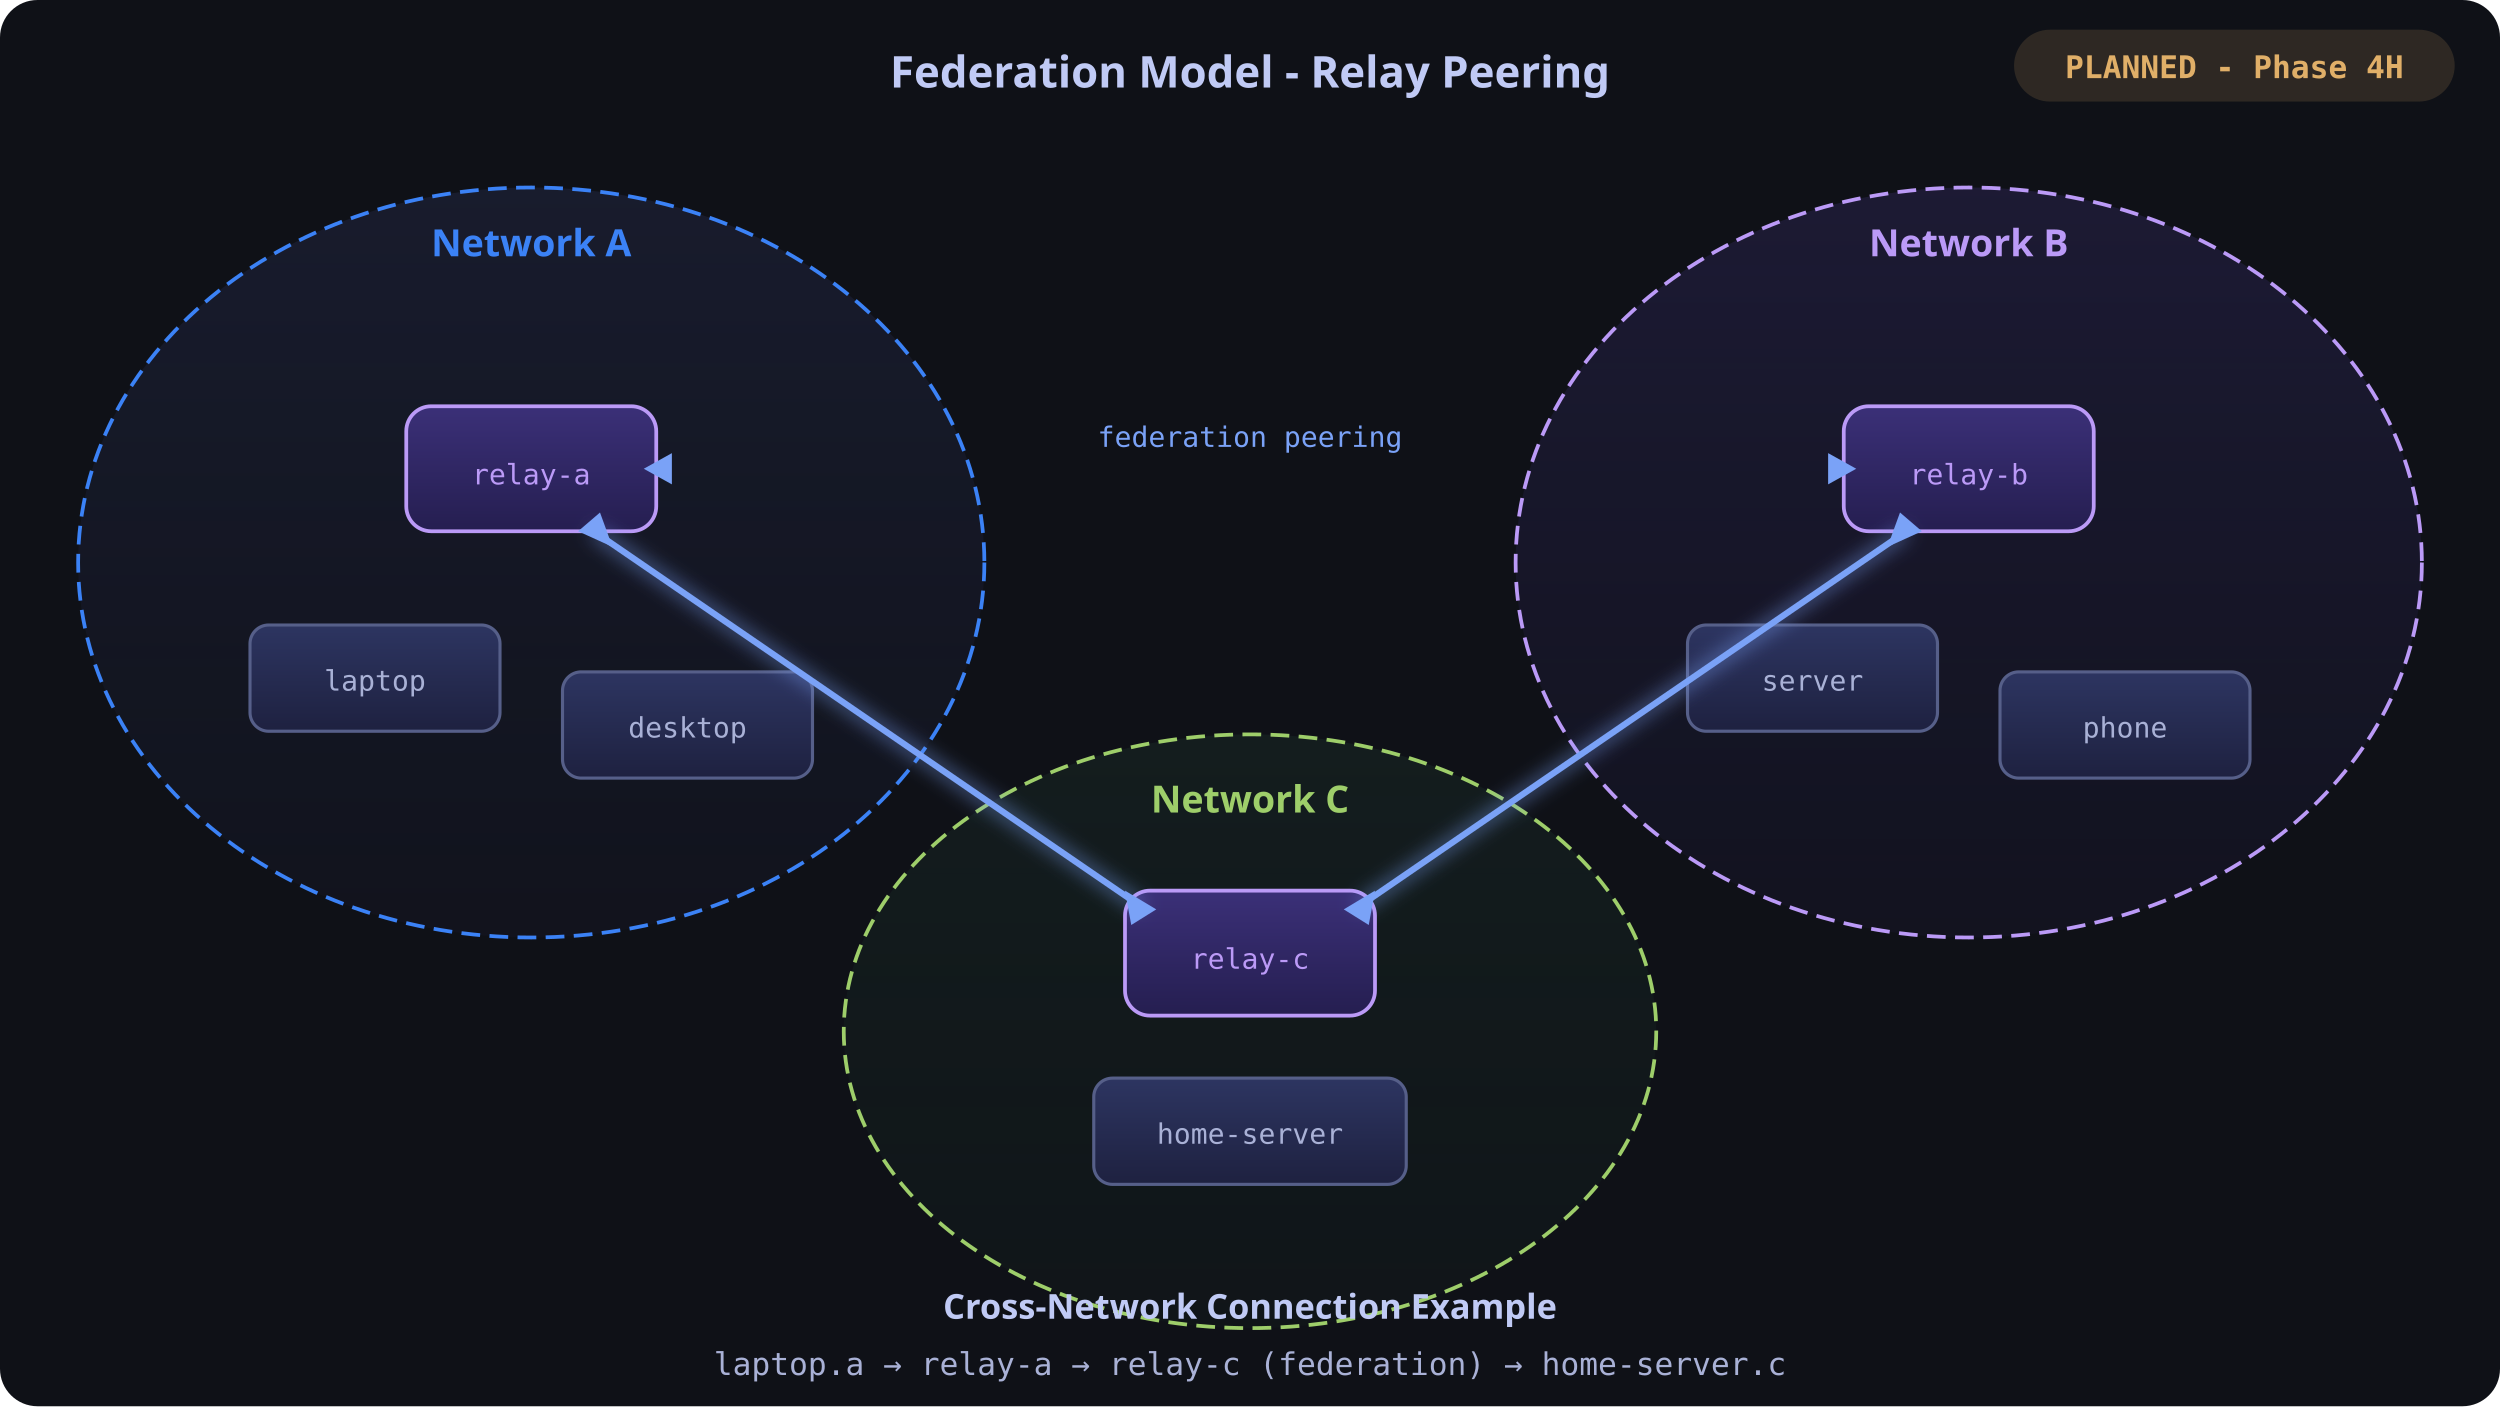
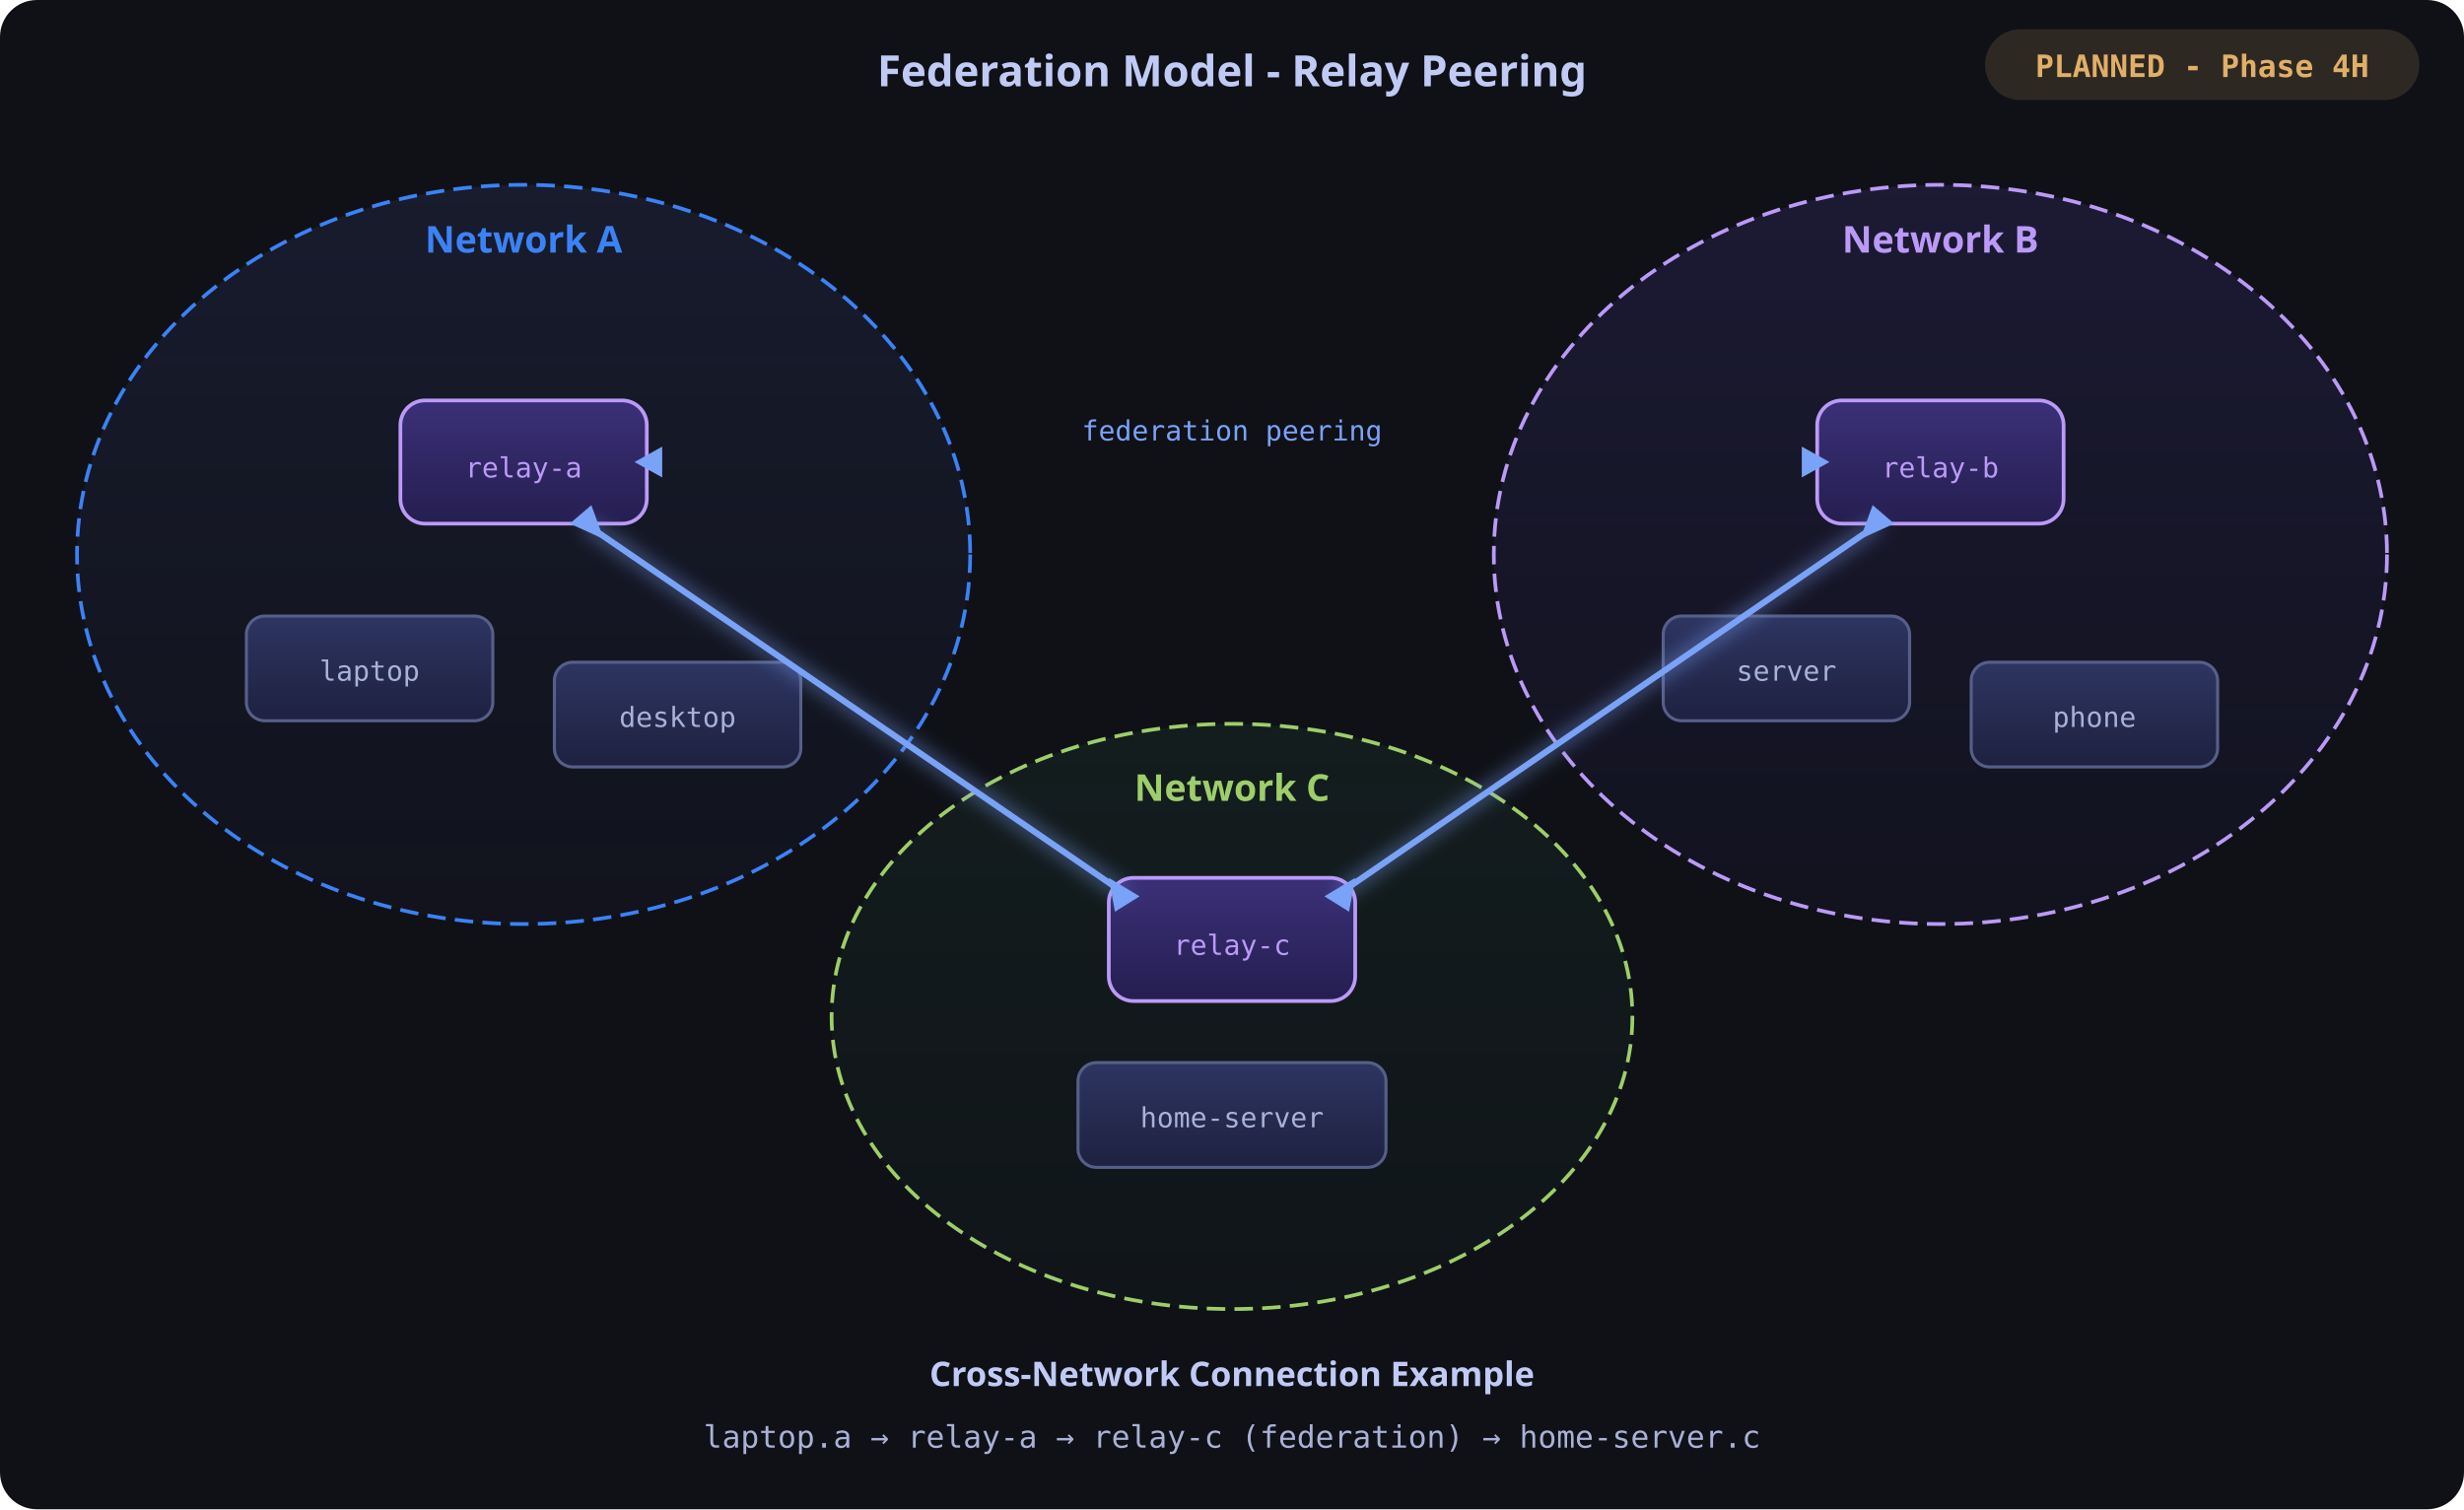
- <svg xmlns="http://www.w3.org/2000/svg" viewBox="0 0 800 450" width="800" height="450">
+ <svg xmlns="http://www.w3.org/2000/svg" viewBox="0 0 800 490" width="800" height="490">
  <defs>
    <linearGradient id="netFillA" x1="0%" y1="0%" x2="0%" y2="100%">
      <stop offset="0%" style="stop-color:#2d3561;stop-opacity:0.3" />
      <stop offset="100%" style="stop-color:#1e2140;stop-opacity:0.15" />
    </linearGradient>
    <linearGradient id="netFillB" x1="0%" y1="0%" x2="0%" y2="100%">
      <stop offset="0%" style="stop-color:#3b3078;stop-opacity:0.3" />
      <stop offset="100%" style="stop-color:#251e50;stop-opacity:0.15" />
    </linearGradient>
    <linearGradient id="netFillC" x1="0%" y1="0%" x2="0%" y2="100%">
      <stop offset="0%" style="stop-color:#1e3a2f;stop-opacity:0.3" />
      <stop offset="100%" style="stop-color:#162c24;stop-opacity:0.15" />
    </linearGradient>
    <linearGradient id="relayNode" x1="0%" y1="0%" x2="0%" y2="100%">
      <stop offset="0%" style="stop-color:#3b3078;stop-opacity:1" />
      <stop offset="100%" style="stop-color:#251e50;stop-opacity:1" />
    </linearGradient>
    <linearGradient id="peerNode" x1="0%" y1="0%" x2="0%" y2="100%">
      <stop offset="0%" style="stop-color:#2d3561;stop-opacity:1" />
      <stop offset="100%" style="stop-color:#1e2140;stop-opacity:1" />
    </linearGradient>
    <filter id="glow">
      <feGaussianBlur stdDeviation="3" result="coloredBlur" />
      <feMerge>
        <feMergeNode in="coloredBlur" />
        <feMergeNode in="SourceGraphic" />
      </feMerge>
    </filter>
  </defs>
-   <rect width="800" height="450" rx="12" fill="#0f1117" />
+   <rect width="800" height="490" rx="12" fill="#0f1117" />
  <text x="400" y="28" font-family="system-ui, sans-serif" font-size="14" fill="#c0caf5" text-anchor="middle" font-weight="600">Federation Model - Relay Peering</text>
  <rect x="645" y="10" width="140" height="22" rx="11" fill="#e0af68" opacity="0.15" stroke="#e0af68" stroke-width="1" />
  <text x="715" y="25" font-family="SF Mono, monospace" font-size="10" fill="#e0af68" text-anchor="middle" font-weight="600">PLANNED - Phase 4H</text>
  <ellipse cx="170" cy="180" rx="145" ry="120" fill="url(#netFillA)" stroke="#3b82f6" stroke-width="1.2" stroke-dasharray="6,3" />
  <text x="170" y="82" font-family="system-ui, sans-serif" font-size="12" fill="#3b82f6" text-anchor="middle" font-weight="600">Network A</text>
  <rect x="130" y="130" width="80" height="40" rx="8" fill="url(#relayNode)" stroke="#bb9af7" stroke-width="1.2" />
  <text x="170" y="155" font-family="SF Mono, monospace" font-size="9" fill="#bb9af7" text-anchor="middle">relay-a</text>
  <rect x="80" y="200" width="80" height="34" rx="6" fill="url(#peerNode)" stroke="#565f89" stroke-width="1" />
  <text x="120" y="221" font-family="SF Mono, monospace" font-size="9" fill="#a9b1d6" text-anchor="middle">laptop</text>
  <rect x="180" y="215" width="80" height="34" rx="6" fill="url(#peerNode)" stroke="#565f89" stroke-width="1" />
  <text x="220" y="236" font-family="SF Mono, monospace" font-size="9" fill="#a9b1d6" text-anchor="middle">desktop</text>
  <ellipse cx="630" cy="180" rx="145" ry="120" fill="url(#netFillB)" stroke="#bb9af7" stroke-width="1.2" stroke-dasharray="6,3" />
  <text x="630" y="82" font-family="system-ui, sans-serif" font-size="12" fill="#bb9af7" text-anchor="middle" font-weight="600">Network B</text>
  <rect x="590" y="130" width="80" height="40" rx="8" fill="url(#relayNode)" stroke="#bb9af7" stroke-width="1.2" />
  <text x="630" y="155" font-family="SF Mono, monospace" font-size="9" fill="#bb9af7" text-anchor="middle">relay-b</text>
  <rect x="540" y="200" width="80" height="34" rx="6" fill="url(#peerNode)" stroke="#565f89" stroke-width="1" />
  <text x="580" y="221" font-family="SF Mono, monospace" font-size="9" fill="#a9b1d6" text-anchor="middle">server</text>
  <rect x="640" y="215" width="80" height="34" rx="6" fill="url(#peerNode)" stroke="#565f89" stroke-width="1" />
  <text x="680" y="236" font-family="SF Mono, monospace" font-size="9" fill="#a9b1d6" text-anchor="middle">phone</text>
  <ellipse cx="400" cy="330" rx="130" ry="95" fill="url(#netFillC)" stroke="#9ece6a" stroke-width="1.2" stroke-dasharray="6,3" />
  <text x="400" y="260" font-family="system-ui, sans-serif" font-size="12" fill="#9ece6a" text-anchor="middle" font-weight="600">Network C</text>
  <rect x="360" y="285" width="80" height="40" rx="8" fill="url(#relayNode)" stroke="#bb9af7" stroke-width="1.2" />
  <text x="400" y="310" font-family="SF Mono, monospace" font-size="9" fill="#bb9af7" text-anchor="middle">relay-c</text>
  <rect x="350" y="345" width="100" height="34" rx="6" fill="url(#peerNode)" stroke="#565f89" stroke-width="1" />
  <text x="400" y="366" font-family="SF Mono, monospace" font-size="9" fill="#a9b1d6" text-anchor="middle">home-server</text>
  <line x1="210" y1="150" x2="590" y2="150" stroke="#7aa2f7" stroke-width="2" filter="url(#glow)" />
  <polygon points="585,145 585,155 594,150" fill="#7aa2f7" />
  <polygon points="215,145 215,155 206,150" fill="#7aa2f7" />
  <text x="400" y="143" font-family="SF Mono, monospace" font-size="9" fill="#7aa2f7" text-anchor="middle">federation peering</text>
  <line x1="190" y1="170" x2="365" y2="290" stroke="#7aa2f7" stroke-width="2" filter="url(#glow)" />
  <polygon points="360,285 370,291 362,296" fill="#7aa2f7" />
  <polygon points="196,175 185,170 192,164" fill="#7aa2f7" />
  <line x1="610" y1="170" x2="435" y2="290" stroke="#7aa2f7" stroke-width="2" filter="url(#glow)" />
  <polygon points="440,285 430,291 438,296" fill="#7aa2f7" />
  <polygon points="604,175 615,170 608,164" fill="#7aa2f7" />
-   <text x="400" y="422" font-family="system-ui, sans-serif" font-size="11" fill="#c0caf5" text-anchor="middle" font-weight="600">Cross-Network Connection Example</text>
-   <text x="400" y="440" font-family="SF Mono, monospace" font-size="10" fill="#a9b1d6" text-anchor="middle">
-     laptop.a → relay-a → relay-c (federation) → home-server.c
-   </text>
+   <text x="400" y="450" font-family="system-ui, sans-serif" font-size="11" fill="#c0caf5" text-anchor="middle" font-weight="600">Cross-Network Connection Example</text>
+   <text x="400" y="470" font-family="SF Mono, monospace" font-size="10" fill="#a9b1d6" text-anchor="middle">laptop.a → relay-a → relay-c (federation) → home-server.c</text>
</svg>
